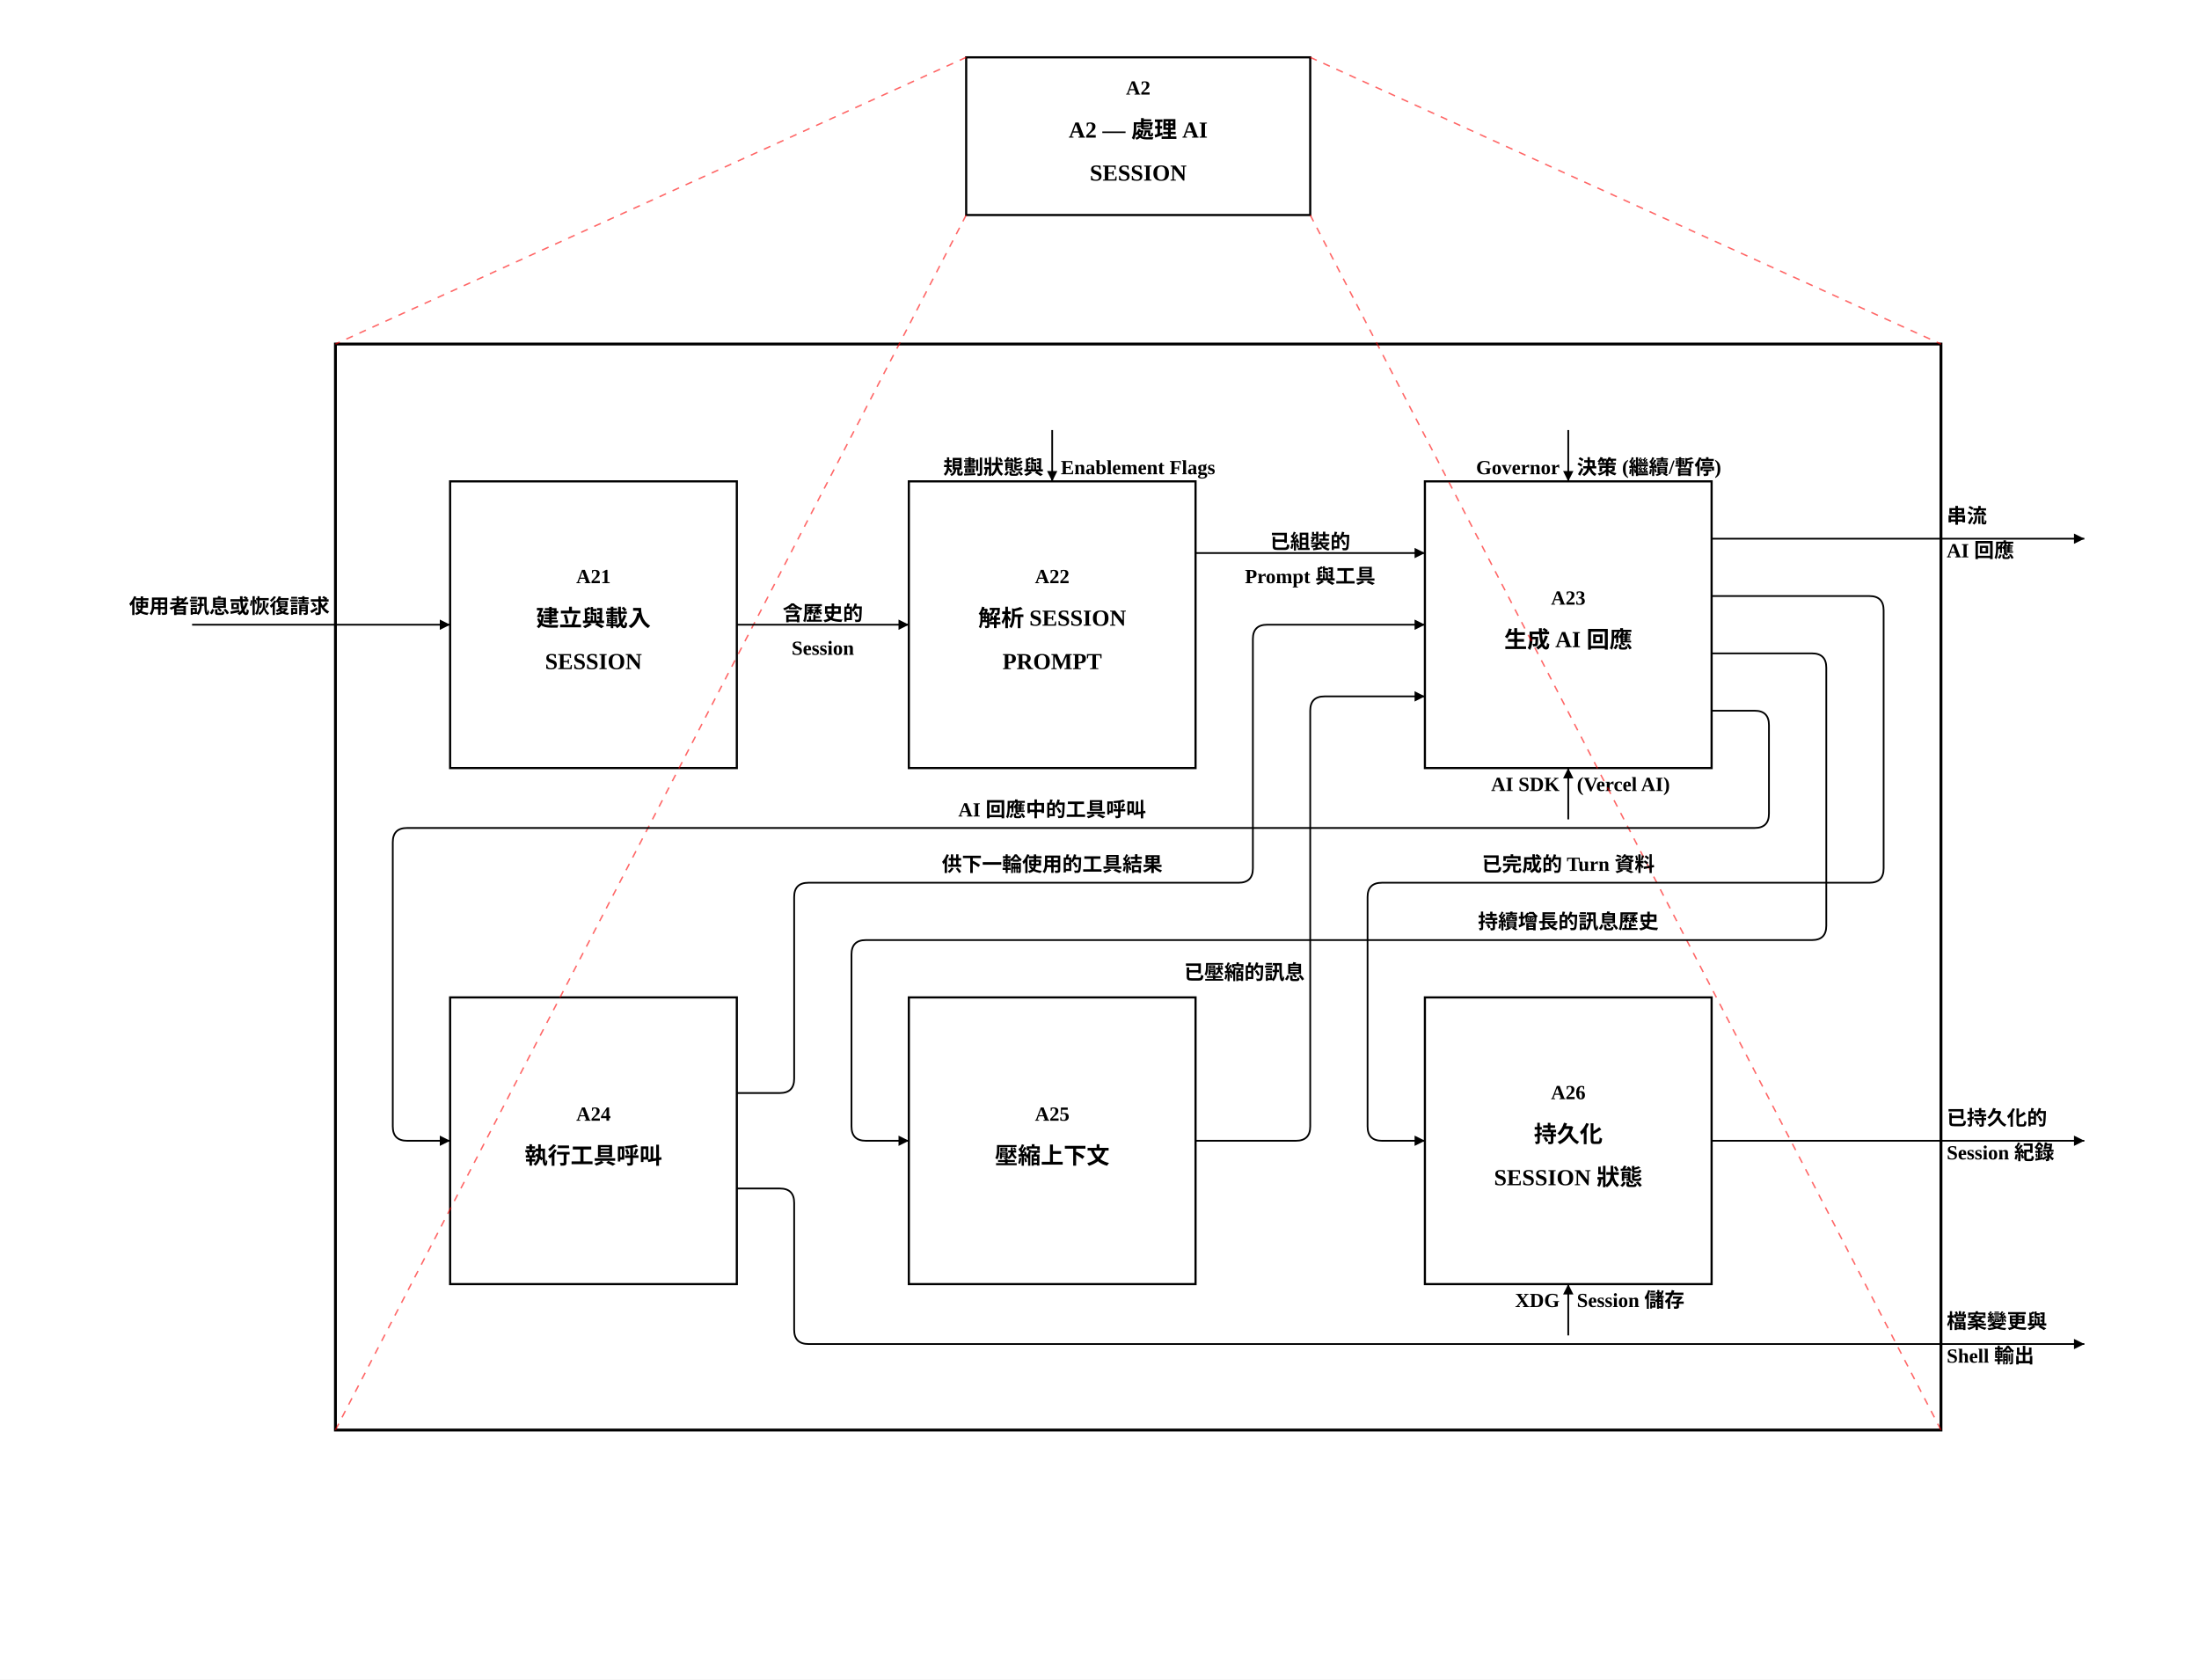
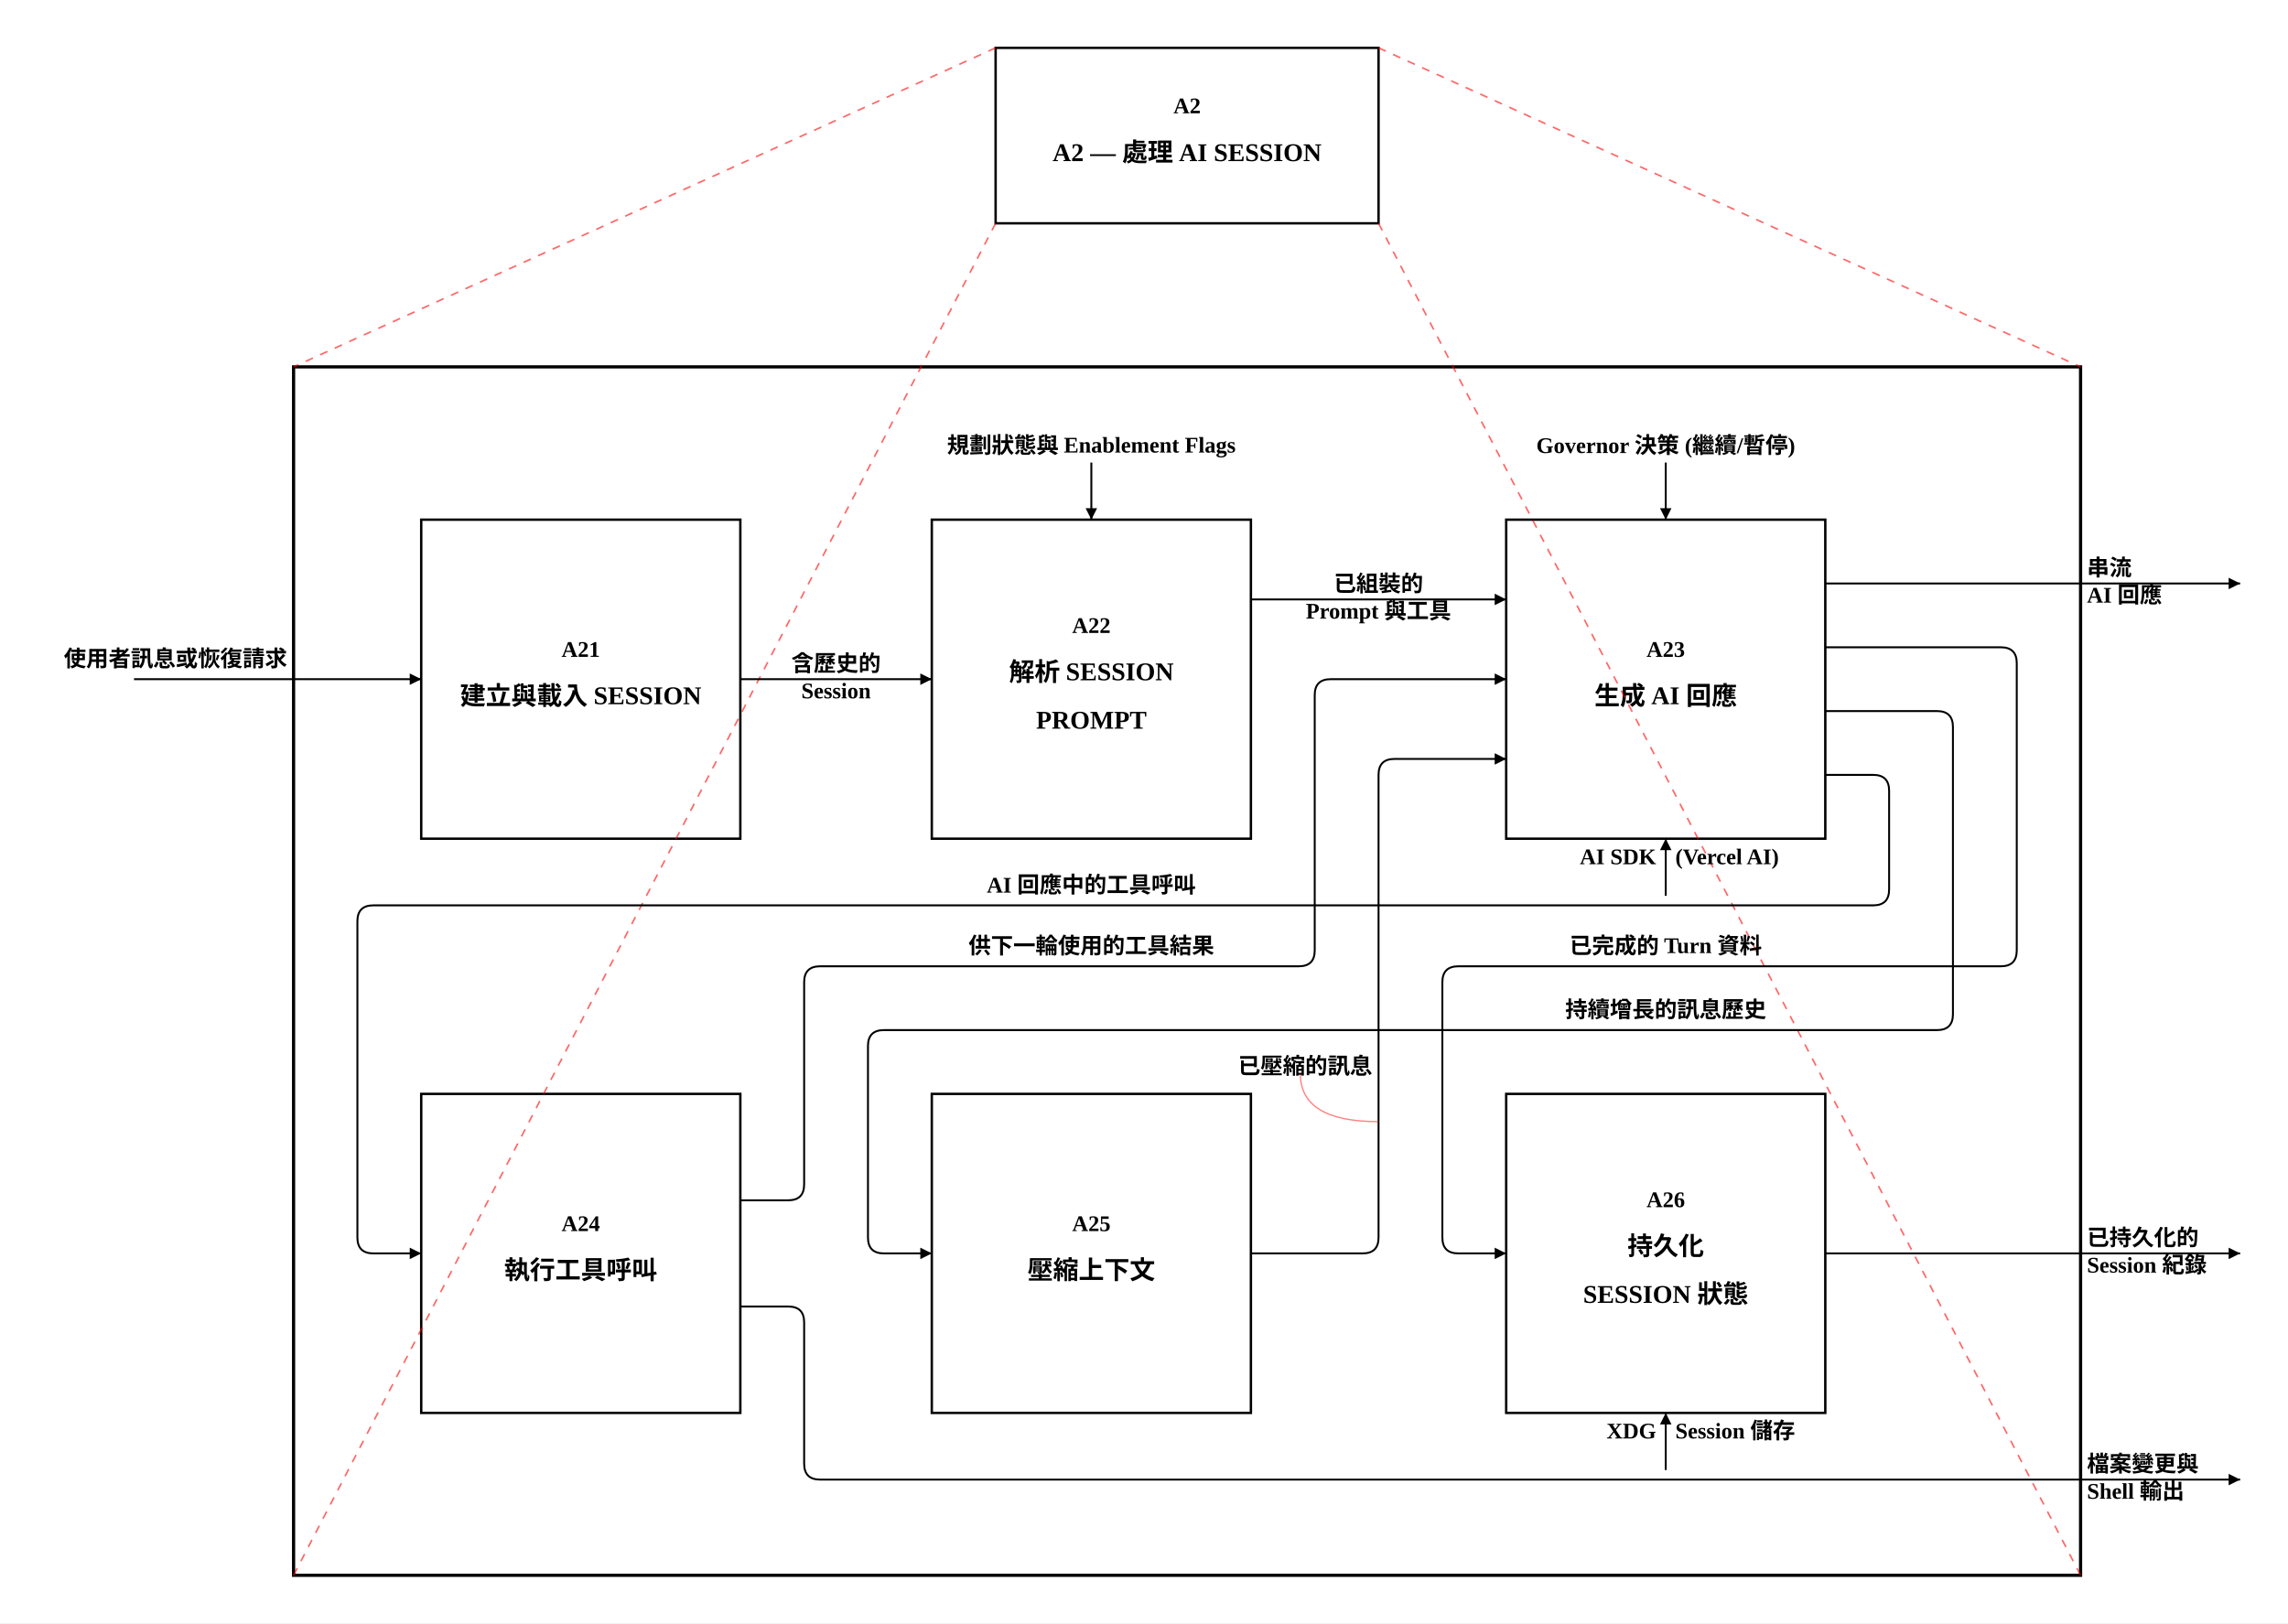
- <svg xmlns="http://www.w3.org/2000/svg" width="1534.0" height="1171.6" viewBox="-184.0 -215.8 1534.0 1171.6">
+ <svg xmlns="http://www.w3.org/2000/svg" width="1434.0" height="1017.6" viewBox="-134.0 -225.8 1434.0 1017.6">
  <defs>
    <marker id="arrow" viewBox="0 0 10 10" refX="10" refY="5" markerWidth="6" markerHeight="6" orient="auto-start-reverse">
      <path d="M 0 0 L 10 5 L 0 10 z" fill="black" />
    </marker>
    <marker id="call_arrow" viewBox="0 0 10 10" refX="10" refY="5" markerWidth="8" markerHeight="8" orient="auto-start-reverse">
      <path d="M 0 0 L 10 5 L 0 10 M 0 2 L 6 5 L 0 8" fill="none" stroke="black" stroke-width="1" />
    </marker>
  </defs>
-   <rect x="-184.0" y="-215.8" width="1534.0" height="1171.6" fill="white" />
-   <rect x="130.0" y="120.0" width="200.0" height="200.0" stroke="black" fill="white" stroke-width="1.5" data-id="A21" />
-   <text x="230.0" y="191.0" text-anchor="middle" font-size="14" font-weight="bold" font-family="'Times New Roman', 'BiauKai', 'DFKai-SB', '标楷体', serif" data-id="A21">A21</text>
-   <text x="230.0" y="221.0" text-anchor="middle" font-size="16" font-weight="bold" font-family="'Times New Roman', 'BiauKai', 'DFKai-SB', '标楷体', serif" data-id="A21">建立與載入</text>
-   <text x="230.0" y="251.0" text-anchor="middle" font-size="16" font-weight="bold" font-family="'Times New Roman', 'BiauKai', 'DFKai-SB', '标楷体', serif" data-id="A21">SESSION</text>
-   <rect x="450.0" y="120.0" width="200.0" height="200.0" stroke="black" fill="white" stroke-width="1.5" data-id="A22" />
-   <text x="550.0" y="191.0" text-anchor="middle" font-size="14" font-weight="bold" font-family="'Times New Roman', 'BiauKai', 'DFKai-SB', '标楷体', serif" data-id="A22">A22</text>
-   <text x="550.0" y="221.0" text-anchor="middle" font-size="16" font-weight="bold" font-family="'Times New Roman', 'BiauKai', 'DFKai-SB', '标楷体', serif" data-id="A22">解析 SESSION</text>
-   <text x="550.0" y="251.0" text-anchor="middle" font-size="16" font-weight="bold" font-family="'Times New Roman', 'BiauKai', 'DFKai-SB', '标楷体', serif" data-id="A22">PROMPT</text>
-   <rect x="810.0" y="120.0" width="200.0" height="200.0" stroke="black" fill="white" stroke-width="1.5" data-id="A23" />
-   <text x="910.0" y="206.0" text-anchor="middle" font-size="14" font-weight="bold" font-family="'Times New Roman', 'BiauKai', 'DFKai-SB', '标楷体', serif" data-id="A23">A23</text>
-   <text x="910.0" y="236.0" text-anchor="middle" font-size="16" font-weight="bold" font-family="'Times New Roman', 'BiauKai', 'DFKai-SB', '标楷体', serif" data-id="A23">生成 AI 回應</text>
-   <rect x="130.0" y="480.0" width="200.0" height="200.0" stroke="black" fill="white" stroke-width="1.5" data-id="A24" />
-   <text x="230.0" y="566.0" text-anchor="middle" font-size="14" font-weight="bold" font-family="'Times New Roman', 'BiauKai', 'DFKai-SB', '标楷体', serif" data-id="A24">A24</text>
-   <text x="230.0" y="596.0" text-anchor="middle" font-size="16" font-weight="bold" font-family="'Times New Roman', 'BiauKai', 'DFKai-SB', '标楷体', serif" data-id="A24">執行工具呼叫</text>
-   <rect x="450.0" y="480.0" width="200.0" height="200.0" stroke="black" fill="white" stroke-width="1.5" data-id="A25" />
-   <text x="550.0" y="566.0" text-anchor="middle" font-size="14" font-weight="bold" font-family="'Times New Roman', 'BiauKai', 'DFKai-SB', '标楷体', serif" data-id="A25">A25</text>
-   <text x="550.0" y="596.0" text-anchor="middle" font-size="16" font-weight="bold" font-family="'Times New Roman', 'BiauKai', 'DFKai-SB', '标楷体', serif" data-id="A25">壓縮上下文</text>
-   <rect x="810.0" y="480.0" width="200.0" height="200.0" stroke="black" fill="white" stroke-width="1.5" data-id="A26" />
-   <text x="910.0" y="551.0" text-anchor="middle" font-size="14" font-weight="bold" font-family="'Times New Roman', 'BiauKai', 'DFKai-SB', '标楷体', serif" data-id="A26">A26</text>
-   <text x="910.0" y="581.0" text-anchor="middle" font-size="16" font-weight="bold" font-family="'Times New Roman', 'BiauKai', 'DFKai-SB', '标楷体', serif" data-id="A26">持久化</text>
-   <text x="910.0" y="611.0" text-anchor="middle" font-size="16" font-weight="bold" font-family="'Times New Roman', 'BiauKai', 'DFKai-SB', '标楷体', serif" data-id="A26">SESSION 狀態</text>
-   <text x="544.0" y="115.0" font-size="14" font-weight="bold" fill="black" font-family="'Times New Roman', 'BiauKai', 'DFKai-SB', '标楷体', serif" text-anchor="end" data-arrow-id="C1">規劃狀態與</text>
-   <text x="556.0" y="115.0" font-size="14" font-weight="bold" fill="black" font-family="'Times New Roman', 'BiauKai', 'DFKai-SB', '标楷体', serif" text-anchor="start" data-arrow-id="C1">Enablement Flags</text>
-   <text x="904.0" y="115.0" font-size="14" font-weight="bold" fill="black" font-family="'Times New Roman', 'BiauKai', 'DFKai-SB', '标楷体', serif" text-anchor="end" data-arrow-id="C2">Governor</text>
-   <text x="916.0" y="115.0" font-size="14" font-weight="bold" fill="black" font-family="'Times New Roman', 'BiauKai', 'DFKai-SB', '标楷体', serif" text-anchor="start" data-arrow-id="C2">決策 (繼續/暫停)</text>
-   <text x="904.0" y="336.0" font-size="14" font-weight="bold" fill="black" font-family="'Times New Roman', 'BiauKai', 'DFKai-SB', '标楷体', serif" text-anchor="end" data-arrow-id="M1">AI SDK</text>
-   <text x="916.0" y="336.0" font-size="14" font-weight="bold" fill="black" font-family="'Times New Roman', 'BiauKai', 'DFKai-SB', '标楷体', serif" text-anchor="start" data-arrow-id="M1">(Vercel AI)</text>
-   <text x="904.0" y="696.0" font-size="14" font-weight="bold" fill="black" font-family="'Times New Roman', 'BiauKai', 'DFKai-SB', '标楷体', serif" text-anchor="end" data-arrow-id="M2">XDG</text>
-   <text x="916.0" y="696.0" font-size="14" font-weight="bold" fill="black" font-family="'Times New Roman', 'BiauKai', 'DFKai-SB', '标楷体', serif" text-anchor="start" data-arrow-id="M2">Session 儲存</text>
-   <rect x="50.0" y="24.2" width="1120.0" height="757.6" stroke="black" fill="none" stroke-width="2" />
-   <rect x="490.0" y="-175.8" width="240.0" height="110.0" stroke="black" fill="white" stroke-width="1.5" data-id="A2" />
-   <text x="610.0" y="-149.8" text-anchor="middle" font-size="14" font-weight="bold" font-family="'Times New Roman', 'BiauKai', 'DFKai-SB', '标楷体', serif" data-id="A2">A2</text>
-   <text x="610.0" y="-119.8" text-anchor="middle" font-size="16" font-weight="bold" font-family="'Times New Roman', 'BiauKai', 'DFKai-SB', '标楷体', serif" data-id="A2">A2 — 處理 AI</text>
-   <text x="610.0" y="-89.8" text-anchor="middle" font-size="16" font-weight="bold" font-family="'Times New Roman', 'BiauKai', 'DFKai-SB', '标楷体', serif" data-id="A2">SESSION</text>
-   <line x1="490.0" y1="-175.8" x2="50.0" y2="24.2" stroke="red" stroke-dasharray="5,5" stroke-width="1.0" opacity="0.6" />
-   <line x1="730.0" y1="-175.8" x2="1170.0" y2="24.2" stroke="red" stroke-dasharray="5,5" stroke-width="1.0" opacity="0.6" />
-   <line x1="490.0" y1="-65.8" x2="50.0" y2="781.8" stroke="red" stroke-dasharray="5,5" stroke-width="1.0" opacity="0.6" />
-   <line x1="730.0" y1="-65.8" x2="1170.0" y2="781.8" stroke="red" stroke-dasharray="5,5" stroke-width="1.0" opacity="0.6" />
-   <path d="M 330.0 220.0 L 450.0 220.0" stroke="black" stroke-width="1.2" data-arrow-id="F1" data-waypoints="330.0,220.0 450.0,220.0" marker-end="url(#arrow)" fill="none" />
-   <path d="M 650.0 170.0 L 810.0 170.0" stroke="black" stroke-width="1.2" data-arrow-id="F2" data-waypoints="650.0,170.0 810.0,170.0" marker-end="url(#arrow)" fill="none" />
-   <path d="M 1010.0 280.0 L 1040.0 280.0 Q 1050.0 280.0 1050.0 290.0 L 1050.0 351.8 Q 1050.0 361.8 1040.0 361.8 L 100.0 361.8 Q 90.0 361.8 90.0 371.8 L 90.0 570.0 Q 90.0 580.0 100.0 580.0 L 130.0 580.0" stroke="black" stroke-width="1.2" data-arrow-id="F3" data-waypoints="1010.0,280.0 1050.0,280.0 1050.0,361.8 90.0,361.8 90.0,580.0 130.0,580.0" marker-end="url(#arrow)" fill="none" />
-   <path d="M 330.0 546.7 L 360.0 546.7 Q 370.0 546.7 370.0 536.7 L 370.0 410.0 Q 370.0 400.0 380.0 400.0 L 680.0 400.0 Q 690.0 400.0 690.0 390.0 L 690.0 230.0 Q 690.0 220.0 700.0 220.0 L 810.0 220.0" stroke="black" stroke-width="1.2" data-arrow-id="F4" data-waypoints="330.0,546.7 370.0,546.7 370.0,400.0 690.0,400.0 690.0,220.0 810.0,220.0" marker-end="url(#arrow)" fill="none" />
-   <path d="M 1010.0 240.0 L 1080.0 240.0 Q 1090.0 240.0 1090.0 250.0 L 1090.0 430.0 Q 1090.0 440.0 1080.0 440.0 L 420.0 440.0 Q 410.0 440.0 410.0 450.0 L 410.0 570.0 Q 410.0 580.0 420.0 580.0 L 450.0 580.0" stroke="black" stroke-width="1.2" data-arrow-id="F5" data-waypoints="1010.0,240.0 1090.0,240.0 1090.0,440.0 410.0,440.0 410.0,580.0 450.0,580.0" marker-end="url(#arrow)" fill="none" />
-   <path d="M 650.0 580.0 L 720.0 580.0 Q 730.0 580.0 730.0 570.0 L 730.0 280.0 Q 730.0 270.0 740.0 270.0 L 810.0 270.0" stroke="black" stroke-width="1.2" data-arrow-id="F6" data-waypoints="650.0,580.0 730.0,580.0 730.0,270.0 810.0,270.0" marker-end="url(#arrow)" fill="none" />
-   <path d="M 1010.0 200.0 L 1120.0 200.0 Q 1130.0 200.0 1130.0 210.0 L 1130.0 390.0 Q 1130.0 400.0 1120.0 400.0 L 780.0 400.0 Q 770.0 400.0 770.0 410.0 L 770.0 570.0 Q 770.0 580.0 780.0 580.0 L 810.0 580.0" stroke="black" stroke-width="1.2" data-arrow-id="F7" data-waypoints="1010.0,200.0 1130.0,200.0 1130.0,400.0 770.0,400.0 770.0,580.0 810.0,580.0" marker-end="url(#arrow)" fill="none" />
-   <path d="M -50.0 220.0 L 130.0 220.0" stroke="black" stroke-width="1.2" data-arrow-id="I1" data-waypoints="-50.0,220.0 130.0,220.0" marker-end="url(#arrow)" fill="none" />
-   <path d="M 550.0 84.2 L 550.0 120.0" stroke="black" stroke-width="1.2" data-arrow-id="C1" data-waypoints="550.0,84.2 550.0,120.0" marker-end="url(#arrow)" fill="none" />
-   <path d="M 910.0 84.2 L 910.0 120.0" stroke="black" stroke-width="1.2" data-arrow-id="C2" data-waypoints="910.0,84.2 910.0,120.0" marker-end="url(#arrow)" fill="none" />
-   <path d="M 910.0 355.8 L 910.0 320.0" stroke="black" stroke-width="1.2" data-arrow-id="M1" data-waypoints="910.0,355.8 910.0,320.0" marker-end="url(#arrow)" fill="none" />
-   <path d="M 910.0 715.8 L 910.0 680.0" stroke="black" stroke-width="1.2" data-arrow-id="M2" data-waypoints="910.0,715.8 910.0,680.0" marker-end="url(#arrow)" fill="none" />
-   <path d="M 1010.0 160.0 L 1270.0 160.0" stroke="black" stroke-width="1.2" data-arrow-id="O1" data-waypoints="1010.0,160.0 1270.0,160.0" marker-end="url(#arrow)" fill="none" />
-   <path d="M 330.0 613.3 L 360.0 613.3 Q 370.0 613.3 370.0 623.3 L 370.0 711.8 Q 370.0 721.8 380.0 721.8 L 1270.0 721.8" stroke="black" stroke-width="1.2" data-arrow-id="O2" data-waypoints="330.0,613.3 370.0,613.3 370.0,721.8 1270.0,721.8" marker-end="url(#arrow)" fill="none" />
-   <path d="M 1010.0 580.0 L 1270.0 580.0" stroke="black" stroke-width="1.2" data-arrow-id="O3" data-waypoints="1010.0,580.0 1270.0,580.0" marker-end="url(#arrow)" fill="none" />
-   <text x="390.0" y="217.0" font-size="14" font-weight="bold" fill="black" text-anchor="middle" font-family="'Times New Roman', 'BiauKai', 'DFKai-SB', '标楷体', serif" data-arrow-id="F1">含歷史的</text>
-   <text x="390.0" y="241.0" font-size="14" font-weight="bold" fill="black" text-anchor="middle" font-family="'Times New Roman', 'BiauKai', 'DFKai-SB', '标楷体', serif" data-arrow-id="F1">Session</text>
-   <text x="730.0" y="167.0" font-size="14" font-weight="bold" fill="black" text-anchor="middle" font-family="'Times New Roman', 'BiauKai', 'DFKai-SB', '标楷体', serif" data-arrow-id="F2">已組裝的</text>
-   <text x="730.0" y="191.0" font-size="14" font-weight="bold" fill="black" text-anchor="middle" font-family="'Times New Roman', 'BiauKai', 'DFKai-SB', '标楷体', serif" data-arrow-id="F2">Prompt 與工具</text>
-   <text x="550.0" y="353.8" font-size="14" font-weight="bold" fill="black" text-anchor="middle" font-family="'Times New Roman', 'BiauKai', 'DFKai-SB', '标楷体', serif" data-arrow-id="F3">AI 回應中的工具呼叫</text>
-   <text x="550.0" y="392.0" font-size="14" font-weight="bold" fill="black" text-anchor="middle" font-family="'Times New Roman', 'BiauKai', 'DFKai-SB', '标楷体', serif" data-arrow-id="F4">供下一輪使用的工具結果</text>
-   <text x="910.0" y="432.0" font-size="14" font-weight="bold" fill="black" text-anchor="middle" font-family="'Times New Roman', 'BiauKai', 'DFKai-SB', '标楷体', serif" data-arrow-id="F5">持續增長的訊息歷史</text>
-   <text x="726.0" y="467.4" font-size="14" font-weight="bold" fill="black" text-anchor="end" font-family="'Times New Roman', 'BiauKai', 'DFKai-SB', '标楷体', serif" data-arrow-id="F6">已壓縮的訊息</text>
-   <text x="910.0" y="392.0" font-size="14" font-weight="bold" fill="black" text-anchor="middle" font-family="'Times New Roman', 'BiauKai', 'DFKai-SB', '标楷体', serif" data-arrow-id="F7">已完成的 Turn 資料</text>
-   <text x="46.0" y="212.0" font-size="14" font-weight="bold" fill="black" text-anchor="end" font-family="'Times New Roman', 'BiauKai', 'DFKai-SB', '标楷体', serif" data-arrow-id="I1">使用者訊息或恢復請求</text>
-   <text x="1174.0" y="149.0" font-size="14" font-weight="bold" fill="black" text-anchor="start" font-family="'Times New Roman', 'BiauKai', 'DFKai-SB', '标楷体', serif" data-arrow-id="O1">串流</text>
-   <text x="1174.0" y="173.0" font-size="14" font-weight="bold" fill="black" text-anchor="start" font-family="'Times New Roman', 'BiauKai', 'DFKai-SB', '标楷体', serif" data-arrow-id="O1">AI 回應</text>
-   <text x="1174.0" y="710.8" font-size="14" font-weight="bold" fill="black" text-anchor="start" font-family="'Times New Roman', 'BiauKai', 'DFKai-SB', '标楷体', serif" data-arrow-id="O2">檔案變更與</text>
-   <text x="1174.0" y="734.8" font-size="14" font-weight="bold" fill="black" text-anchor="start" font-family="'Times New Roman', 'BiauKai', 'DFKai-SB', '标楷体', serif" data-arrow-id="O2">Shell 輸出</text>
-   <text x="1174.0" y="569.0" font-size="14" font-weight="bold" fill="black" text-anchor="start" font-family="'Times New Roman', 'BiauKai', 'DFKai-SB', '标楷体', serif" data-arrow-id="O3">已持久化的</text>
-   <text x="1174.0" y="593.0" font-size="14" font-weight="bold" fill="black" text-anchor="start" font-family="'Times New Roman', 'BiauKai', 'DFKai-SB', '标楷体', serif" data-arrow-id="O3">Session 紀錄</text>
+   <rect x="-134.0" y="-225.8" width="1434.0" height="1017.6" fill="white" />
+   <rect x="130.0" y="100.0" width="200.0" height="200.0" stroke="black" fill="white" stroke-width="1.5" data-id="A21" />
+   <text x="230.0" y="186.0" text-anchor="middle" font-size="14" font-weight="bold" font-family="'Times New Roman', 'BiauKai', 'DFKai-SB', '标楷体', serif" data-id="A21">A21</text>
+   <text x="230.0" y="216.0" text-anchor="middle" font-size="16" font-weight="bold" font-family="'Times New Roman', 'BiauKai', 'DFKai-SB', '标楷体', serif" data-id="A21">建立與載入 SESSION</text>
+   <rect x="450.0" y="100.0" width="200.0" height="200.0" stroke="black" fill="white" stroke-width="1.5" data-id="A22" />
+   <text x="550.0" y="171.0" text-anchor="middle" font-size="14" font-weight="bold" font-family="'Times New Roman', 'BiauKai', 'DFKai-SB', '标楷体', serif" data-id="A22">A22</text>
+   <text x="550.0" y="201.0" text-anchor="middle" font-size="16" font-weight="bold" font-family="'Times New Roman', 'BiauKai', 'DFKai-SB', '标楷体', serif" data-id="A22">解析 SESSION</text>
+   <text x="550.0" y="231.0" text-anchor="middle" font-size="16" font-weight="bold" font-family="'Times New Roman', 'BiauKai', 'DFKai-SB', '标楷体', serif" data-id="A22">PROMPT</text>
+   <rect x="810.0" y="100.0" width="200.0" height="200.0" stroke="black" fill="white" stroke-width="1.5" data-id="A23" />
+   <text x="910.0" y="186.0" text-anchor="middle" font-size="14" font-weight="bold" font-family="'Times New Roman', 'BiauKai', 'DFKai-SB', '标楷体', serif" data-id="A23">A23</text>
+   <text x="910.0" y="216.0" text-anchor="middle" font-size="16" font-weight="bold" font-family="'Times New Roman', 'BiauKai', 'DFKai-SB', '标楷体', serif" data-id="A23">生成 AI 回應</text>
+   <rect x="130.0" y="460.0" width="200.0" height="200.0" stroke="black" fill="white" stroke-width="1.5" data-id="A24" />
+   <text x="230.0" y="546.0" text-anchor="middle" font-size="14" font-weight="bold" font-family="'Times New Roman', 'BiauKai', 'DFKai-SB', '标楷体', serif" data-id="A24">A24</text>
+   <text x="230.0" y="576.0" text-anchor="middle" font-size="16" font-weight="bold" font-family="'Times New Roman', 'BiauKai', 'DFKai-SB', '标楷体', serif" data-id="A24">執行工具呼叫</text>
+   <rect x="450.0" y="460.0" width="200.0" height="200.0" stroke="black" fill="white" stroke-width="1.5" data-id="A25" />
+   <text x="550.0" y="546.0" text-anchor="middle" font-size="14" font-weight="bold" font-family="'Times New Roman', 'BiauKai', 'DFKai-SB', '标楷体', serif" data-id="A25">A25</text>
+   <text x="550.0" y="576.0" text-anchor="middle" font-size="16" font-weight="bold" font-family="'Times New Roman', 'BiauKai', 'DFKai-SB', '标楷体', serif" data-id="A25">壓縮上下文</text>
+   <rect x="810.0" y="460.0" width="200.0" height="200.0" stroke="black" fill="white" stroke-width="1.5" data-id="A26" />
+   <text x="910.0" y="531.0" text-anchor="middle" font-size="14" font-weight="bold" font-family="'Times New Roman', 'BiauKai', 'DFKai-SB', '标楷体', serif" data-id="A26">A26</text>
+   <text x="910.0" y="561.0" text-anchor="middle" font-size="16" font-weight="bold" font-family="'Times New Roman', 'BiauKai', 'DFKai-SB', '标楷体', serif" data-id="A26">持久化</text>
+   <text x="910.0" y="591.0" text-anchor="middle" font-size="16" font-weight="bold" font-family="'Times New Roman', 'BiauKai', 'DFKai-SB', '标楷体', serif" data-id="A26">SESSION 狀態</text>
+   <rect x="50.0" y="4.2" width="1120.0" height="757.6" stroke="black" fill="none" stroke-width="2" />
+   <rect x="490.0" y="-195.8" width="240.0" height="110.0" stroke="black" fill="white" stroke-width="1.5" data-id="A2" />
+   <text x="610.0" y="-154.8" text-anchor="middle" font-size="14" font-weight="bold" font-family="'Times New Roman', 'BiauKai', 'DFKai-SB', '标楷体', serif" data-id="A2">A2</text>
+   <text x="610.0" y="-124.8" text-anchor="middle" font-size="16" font-weight="bold" font-family="'Times New Roman', 'BiauKai', 'DFKai-SB', '标楷体', serif" data-id="A2">A2 — 處理 AI SESSION</text>
+   <line x1="490.0" y1="-195.8" x2="50.0" y2="4.2" stroke="red" stroke-dasharray="5,5" stroke-width="1.0" opacity="0.6" />
+   <line x1="730.0" y1="-195.8" x2="1170.0" y2="4.2" stroke="red" stroke-dasharray="5,5" stroke-width="1.0" opacity="0.6" />
+   <line x1="490.0" y1="-85.8" x2="50.0" y2="761.8" stroke="red" stroke-dasharray="5,5" stroke-width="1.0" opacity="0.6" />
+   <line x1="730.0" y1="-85.8" x2="1170.0" y2="761.8" stroke="red" stroke-dasharray="5,5" stroke-width="1.0" opacity="0.6" />
+   <path d="M 330.0 200.0 L 450.0 200.0" stroke="black" stroke-width="1.2" data-arrow-id="F1" data-waypoints="330.0,200.0 450.0,200.0" marker-end="url(#arrow)" fill="none" />
+   <path d="M 650.0 150.0 L 810.0 150.0" stroke="black" stroke-width="1.2" data-arrow-id="F2" data-waypoints="650.0,150.0 810.0,150.0" marker-end="url(#arrow)" fill="none" />
+   <path d="M 1010.0 260.0 L 1040.0 260.0 Q 1050.0 260.0 1050.0 270.0 L 1050.0 331.8 Q 1050.0 341.8 1040.0 341.8 L 100.0 341.8 Q 90.0 341.8 90.0 351.8 L 90.0 550.0 Q 90.0 560.0 100.0 560.0 L 130.0 560.0" stroke="black" stroke-width="1.2" data-arrow-id="F3" data-waypoints="1010.0,260.0 1050.0,260.0 1050.0,341.8 90.0,341.8 90.0,560.0 130.0,560.0" marker-end="url(#arrow)" fill="none" />
+   <path d="M 330.0 526.7 L 360.0 526.7 Q 370.0 526.7 370.0 516.7 L 370.0 390.0 Q 370.0 380.0 380.0 380.0 L 680.0 380.0 Q 690.0 380.0 690.0 370.0 L 690.0 210.0 Q 690.0 200.0 700.0 200.0 L 810.0 200.0" stroke="black" stroke-width="1.2" data-arrow-id="F4" data-waypoints="330.0,526.7 370.0,526.7 370.0,380.0 690.0,380.0 690.0,200.0 810.0,200.0" marker-end="url(#arrow)" fill="none" />
+   <path d="M 1010.0 220.0 L 1080.0 220.0 Q 1090.0 220.0 1090.0 230.0 L 1090.0 410.0 Q 1090.0 420.0 1080.0 420.0 L 420.0 420.0 Q 410.0 420.0 410.0 430.0 L 410.0 550.0 Q 410.0 560.0 420.0 560.0 L 450.0 560.0" stroke="black" stroke-width="1.2" data-arrow-id="F5" data-waypoints="1010.0,220.0 1090.0,220.0 1090.0,420.0 410.0,420.0 410.0,560.0 450.0,560.0" marker-end="url(#arrow)" fill="none" />
+   <path d="M 650.0 560.0 L 720.0 560.0 Q 730.0 560.0 730.0 550.0 L 730.0 260.0 Q 730.0 250.0 740.0 250.0 L 810.0 250.0" stroke="black" stroke-width="1.2" data-arrow-id="F6" data-waypoints="650.0,560.0 730.0,560.0 730.0,250.0 810.0,250.0" marker-end="url(#arrow)" fill="none" />
+   <path d="M 1010.0 180.0 L 1120.0 180.0 Q 1130.0 180.0 1130.0 190.0 L 1130.0 370.0 Q 1130.0 380.0 1120.0 380.0 L 780.0 380.0 Q 770.0 380.0 770.0 390.0 L 770.0 550.0 Q 770.0 560.0 780.0 560.0 L 810.0 560.0" stroke="black" stroke-width="1.2" data-arrow-id="F7" data-waypoints="1010.0,180.0 1130.0,180.0 1130.0,380.0 770.0,380.0 770.0,560.0 810.0,560.0" marker-end="url(#arrow)" fill="none" />
+   <path d="M -50.0 200.0 L 130.0 200.0" stroke="black" stroke-width="1.2" data-arrow-id="I1" data-waypoints="-50.0,200.0 130.0,200.0" marker-end="url(#arrow)" fill="none" />
+   <path d="M 550.0 64.2 L 550.0 100.0" stroke="black" stroke-width="1.2" data-arrow-id="C1" data-waypoints="550.0,64.2 550.0,100.0" marker-end="url(#arrow)" fill="none" />
+   <path d="M 910.0 64.2 L 910.0 100.0" stroke="black" stroke-width="1.2" data-arrow-id="C2" data-waypoints="910.0,64.2 910.0,100.0" marker-end="url(#arrow)" fill="none" />
+   <path d="M 910.0 335.8 L 910.0 300.0" stroke="black" stroke-width="1.2" data-arrow-id="M1" data-waypoints="910.0,335.8 910.0,300.0" marker-end="url(#arrow)" fill="none" />
+   <path d="M 910.0 695.8 L 910.0 660.0" stroke="black" stroke-width="1.2" data-arrow-id="M2" data-waypoints="910.0,695.8 910.0,660.0" marker-end="url(#arrow)" fill="none" />
+   <path d="M 1010.0 140.0 L 1270.0 140.0" stroke="black" stroke-width="1.2" data-arrow-id="O1" data-waypoints="1010.0,140.0 1270.0,140.0" marker-end="url(#arrow)" fill="none" />
+   <path d="M 330.0 593.3 L 360.0 593.3 Q 370.0 593.3 370.0 603.3 L 370.0 691.8 Q 370.0 701.8 380.0 701.8 L 1270.0 701.8" stroke="black" stroke-width="1.2" data-arrow-id="O2" data-waypoints="330.0,593.3 370.0,593.3 370.0,701.8 1270.0,701.8" marker-end="url(#arrow)" fill="none" />
+   <path d="M 1010.0 560.0 L 1270.0 560.0" stroke="black" stroke-width="1.2" data-arrow-id="O3" data-waypoints="1010.0,560.0 1270.0,560.0" marker-end="url(#arrow)" fill="none" />
+   <text x="550.0" y="58.2" font-size="14" text-anchor="middle" font-weight="bold" fill="black" font-family="'Times New Roman', 'BiauKai', 'DFKai-SB', '标楷体', serif" data-arrow-id="C1">規劃狀態與 Enablement Flags</text>
+   <text x="910.0" y="58.2" font-size="14" text-anchor="middle" font-weight="bold" fill="black" font-family="'Times New Roman', 'BiauKai', 'DFKai-SB', '标楷体', serif" data-arrow-id="C2">Governor 決策 (繼續/暫停)</text>
+   <text x="904.0" y="316.0" font-size="14" text-anchor="end" font-weight="bold" fill="black" font-family="'Times New Roman', 'BiauKai', 'DFKai-SB', '标楷体', serif" data-arrow-id="M1">AI SDK</text>
+   <text x="916.0" y="316.0" font-size="14" text-anchor="start" font-weight="bold" fill="black" font-family="'Times New Roman', 'BiauKai', 'DFKai-SB', '标楷体', serif" data-arrow-id="M1">(Vercel AI)</text>
+   <text x="904.0" y="676.0" font-size="14" text-anchor="end" font-weight="bold" fill="black" font-family="'Times New Roman', 'BiauKai', 'DFKai-SB', '标楷体', serif" data-arrow-id="M2">XDG</text>
+   <text x="916.0" y="676.0" font-size="14" text-anchor="start" font-weight="bold" fill="black" font-family="'Times New Roman', 'BiauKai', 'DFKai-SB', '标楷体', serif" data-arrow-id="M2">Session 儲存</text>
+   <text x="390.0" y="195.0" font-size="14" font-weight="bold" fill="black" text-anchor="middle" font-family="'Times New Roman', 'BiauKai', 'DFKai-SB', '标楷体', serif" data-arrow-id="F1">含歷史的</text>
+   <text x="390.0" y="212.0" font-size="14" font-weight="bold" fill="black" text-anchor="middle" font-family="'Times New Roman', 'BiauKai', 'DFKai-SB', '标楷体', serif" data-arrow-id="F1">Session</text>
+   <text x="730.0" y="145.0" font-size="14" font-weight="bold" fill="black" text-anchor="middle" font-family="'Times New Roman', 'BiauKai', 'DFKai-SB', '标楷体', serif" data-arrow-id="F2">已組裝的</text>
+   <text x="730.0" y="162.0" font-size="14" font-weight="bold" fill="black" text-anchor="middle" font-family="'Times New Roman', 'BiauKai', 'DFKai-SB', '标楷体', serif" data-arrow-id="F2">Prompt 與工具</text>
+   <text x="550.0" y="333.8" font-size="14" font-weight="bold" fill="black" text-anchor="middle" font-family="'Times New Roman', 'BiauKai', 'DFKai-SB', '标楷体', serif" data-arrow-id="F3">AI 回應中的工具呼叫</text>
+   <text x="550.0" y="372.0" font-size="14" font-weight="bold" fill="black" text-anchor="middle" font-family="'Times New Roman', 'BiauKai', 'DFKai-SB', '标楷体', serif" data-arrow-id="F4">供下一輪使用的工具結果</text>
+   <text x="910.0" y="412.0" font-size="14" font-weight="bold" fill="black" text-anchor="middle" font-family="'Times New Roman', 'BiauKai', 'DFKai-SB', '标楷体', serif" data-arrow-id="F5">持續增長的訊息歷史</text>
+   <text x="726.0" y="447.4" font-size="14" font-weight="bold" fill="black" text-anchor="end" font-family="'Times New Roman', 'BiauKai', 'DFKai-SB', '标楷体', serif" data-arrow-id="F6">已壓縮的訊息</text>
+   <text x="910.0" y="372.0" font-size="14" font-weight="bold" fill="black" text-anchor="middle" font-family="'Times New Roman', 'BiauKai', 'DFKai-SB', '标楷体', serif" data-arrow-id="F7">已完成的 Turn 資料</text>
+   <text x="46.0" y="192.0" font-size="14" font-weight="bold" fill="black" text-anchor="end" font-family="'Times New Roman', 'BiauKai', 'DFKai-SB', '标楷体', serif" data-arrow-id="I1">使用者訊息或恢復請求</text>
+   <text x="1174.0" y="135.0" font-size="14" font-weight="bold" fill="black" text-anchor="start" font-family="'Times New Roman', 'BiauKai', 'DFKai-SB', '标楷体', serif" data-arrow-id="O1">串流</text>
+   <text x="1174.0" y="152.0" font-size="14" font-weight="bold" fill="black" text-anchor="start" font-family="'Times New Roman', 'BiauKai', 'DFKai-SB', '标楷体', serif" data-arrow-id="O1">AI 回應</text>
+   <text x="1174.0" y="696.8" font-size="14" font-weight="bold" fill="black" text-anchor="start" font-family="'Times New Roman', 'BiauKai', 'DFKai-SB', '标楷体', serif" data-arrow-id="O2">檔案變更與</text>
+   <text x="1174.0" y="713.8" font-size="14" font-weight="bold" fill="black" text-anchor="start" font-family="'Times New Roman', 'BiauKai', 'DFKai-SB', '标楷体', serif" data-arrow-id="O2">Shell 輸出</text>
+   <text x="1174.0" y="555.0" font-size="14" font-weight="bold" fill="black" text-anchor="start" font-family="'Times New Roman', 'BiauKai', 'DFKai-SB', '标楷体', serif" data-arrow-id="O3">已持久化的</text>
+   <text x="1174.0" y="572.0" font-size="14" font-weight="bold" fill="black" text-anchor="start" font-family="'Times New Roman', 'BiauKai', 'DFKai-SB', '标楷体', serif" data-arrow-id="O3">Session 紀錄</text>
+   <path d="M 681.0,447.4 Q 681.0,477.4 730.0,477.4" stroke="red" stroke-width="0.8" fill="none" opacity="0.5" />
</svg>
